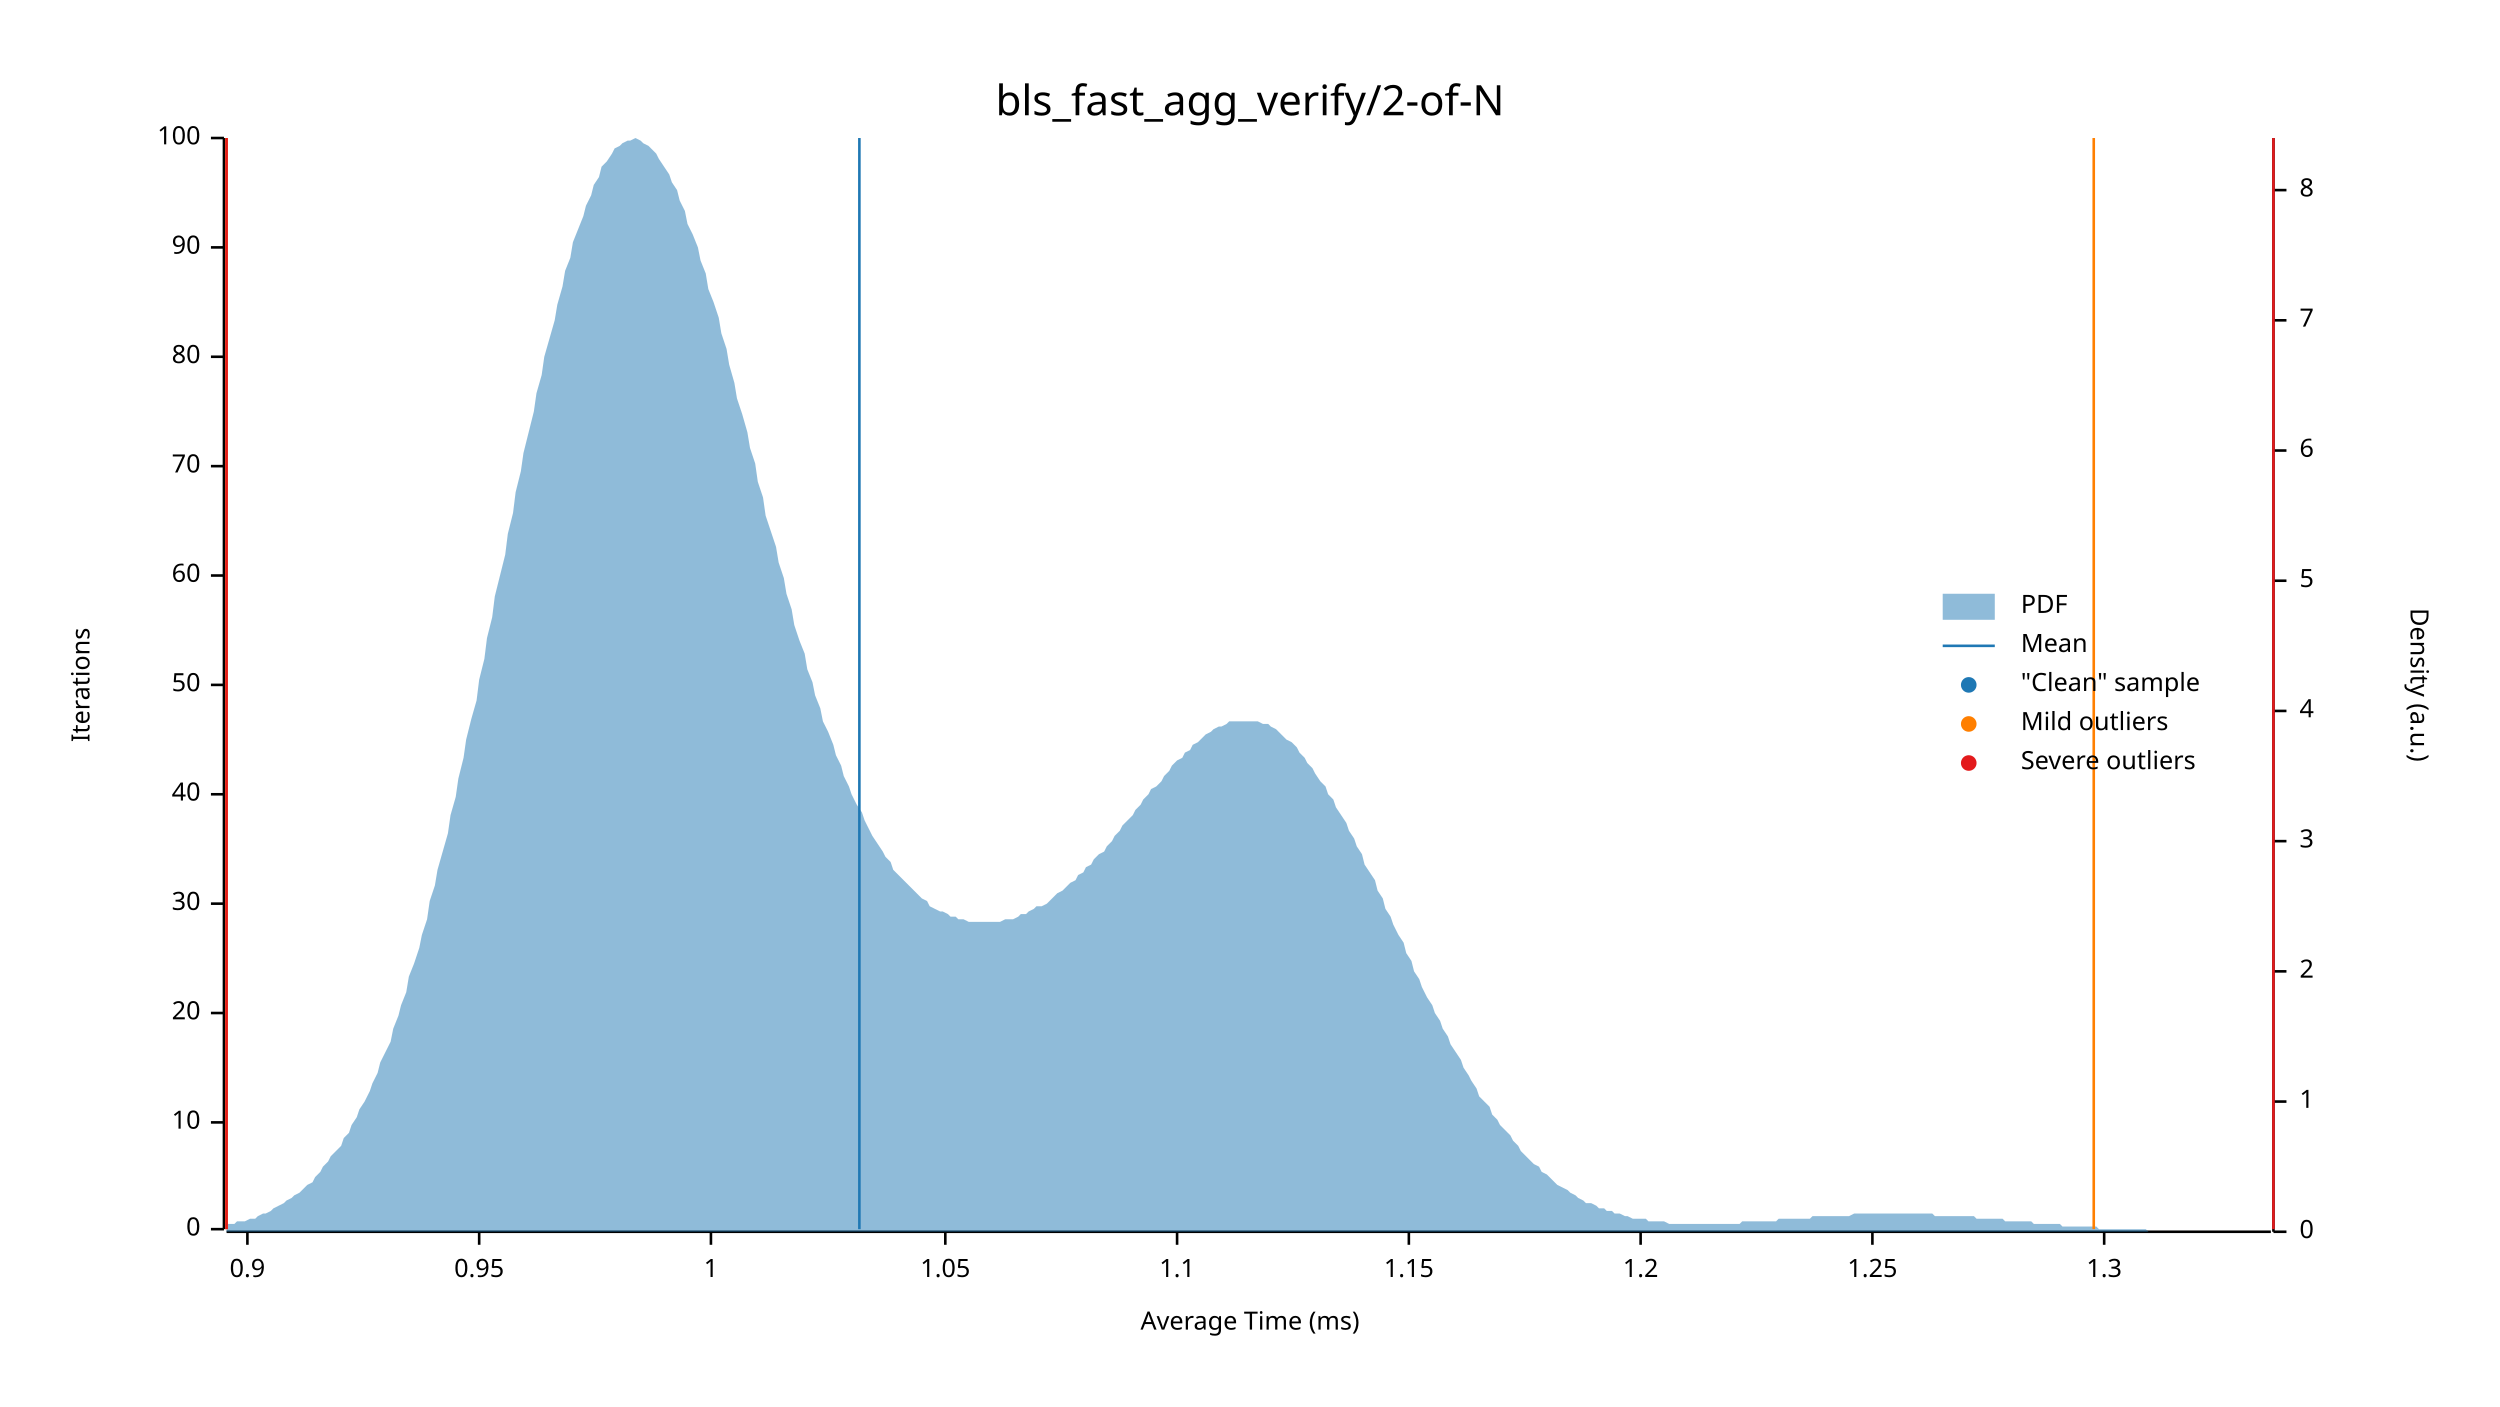
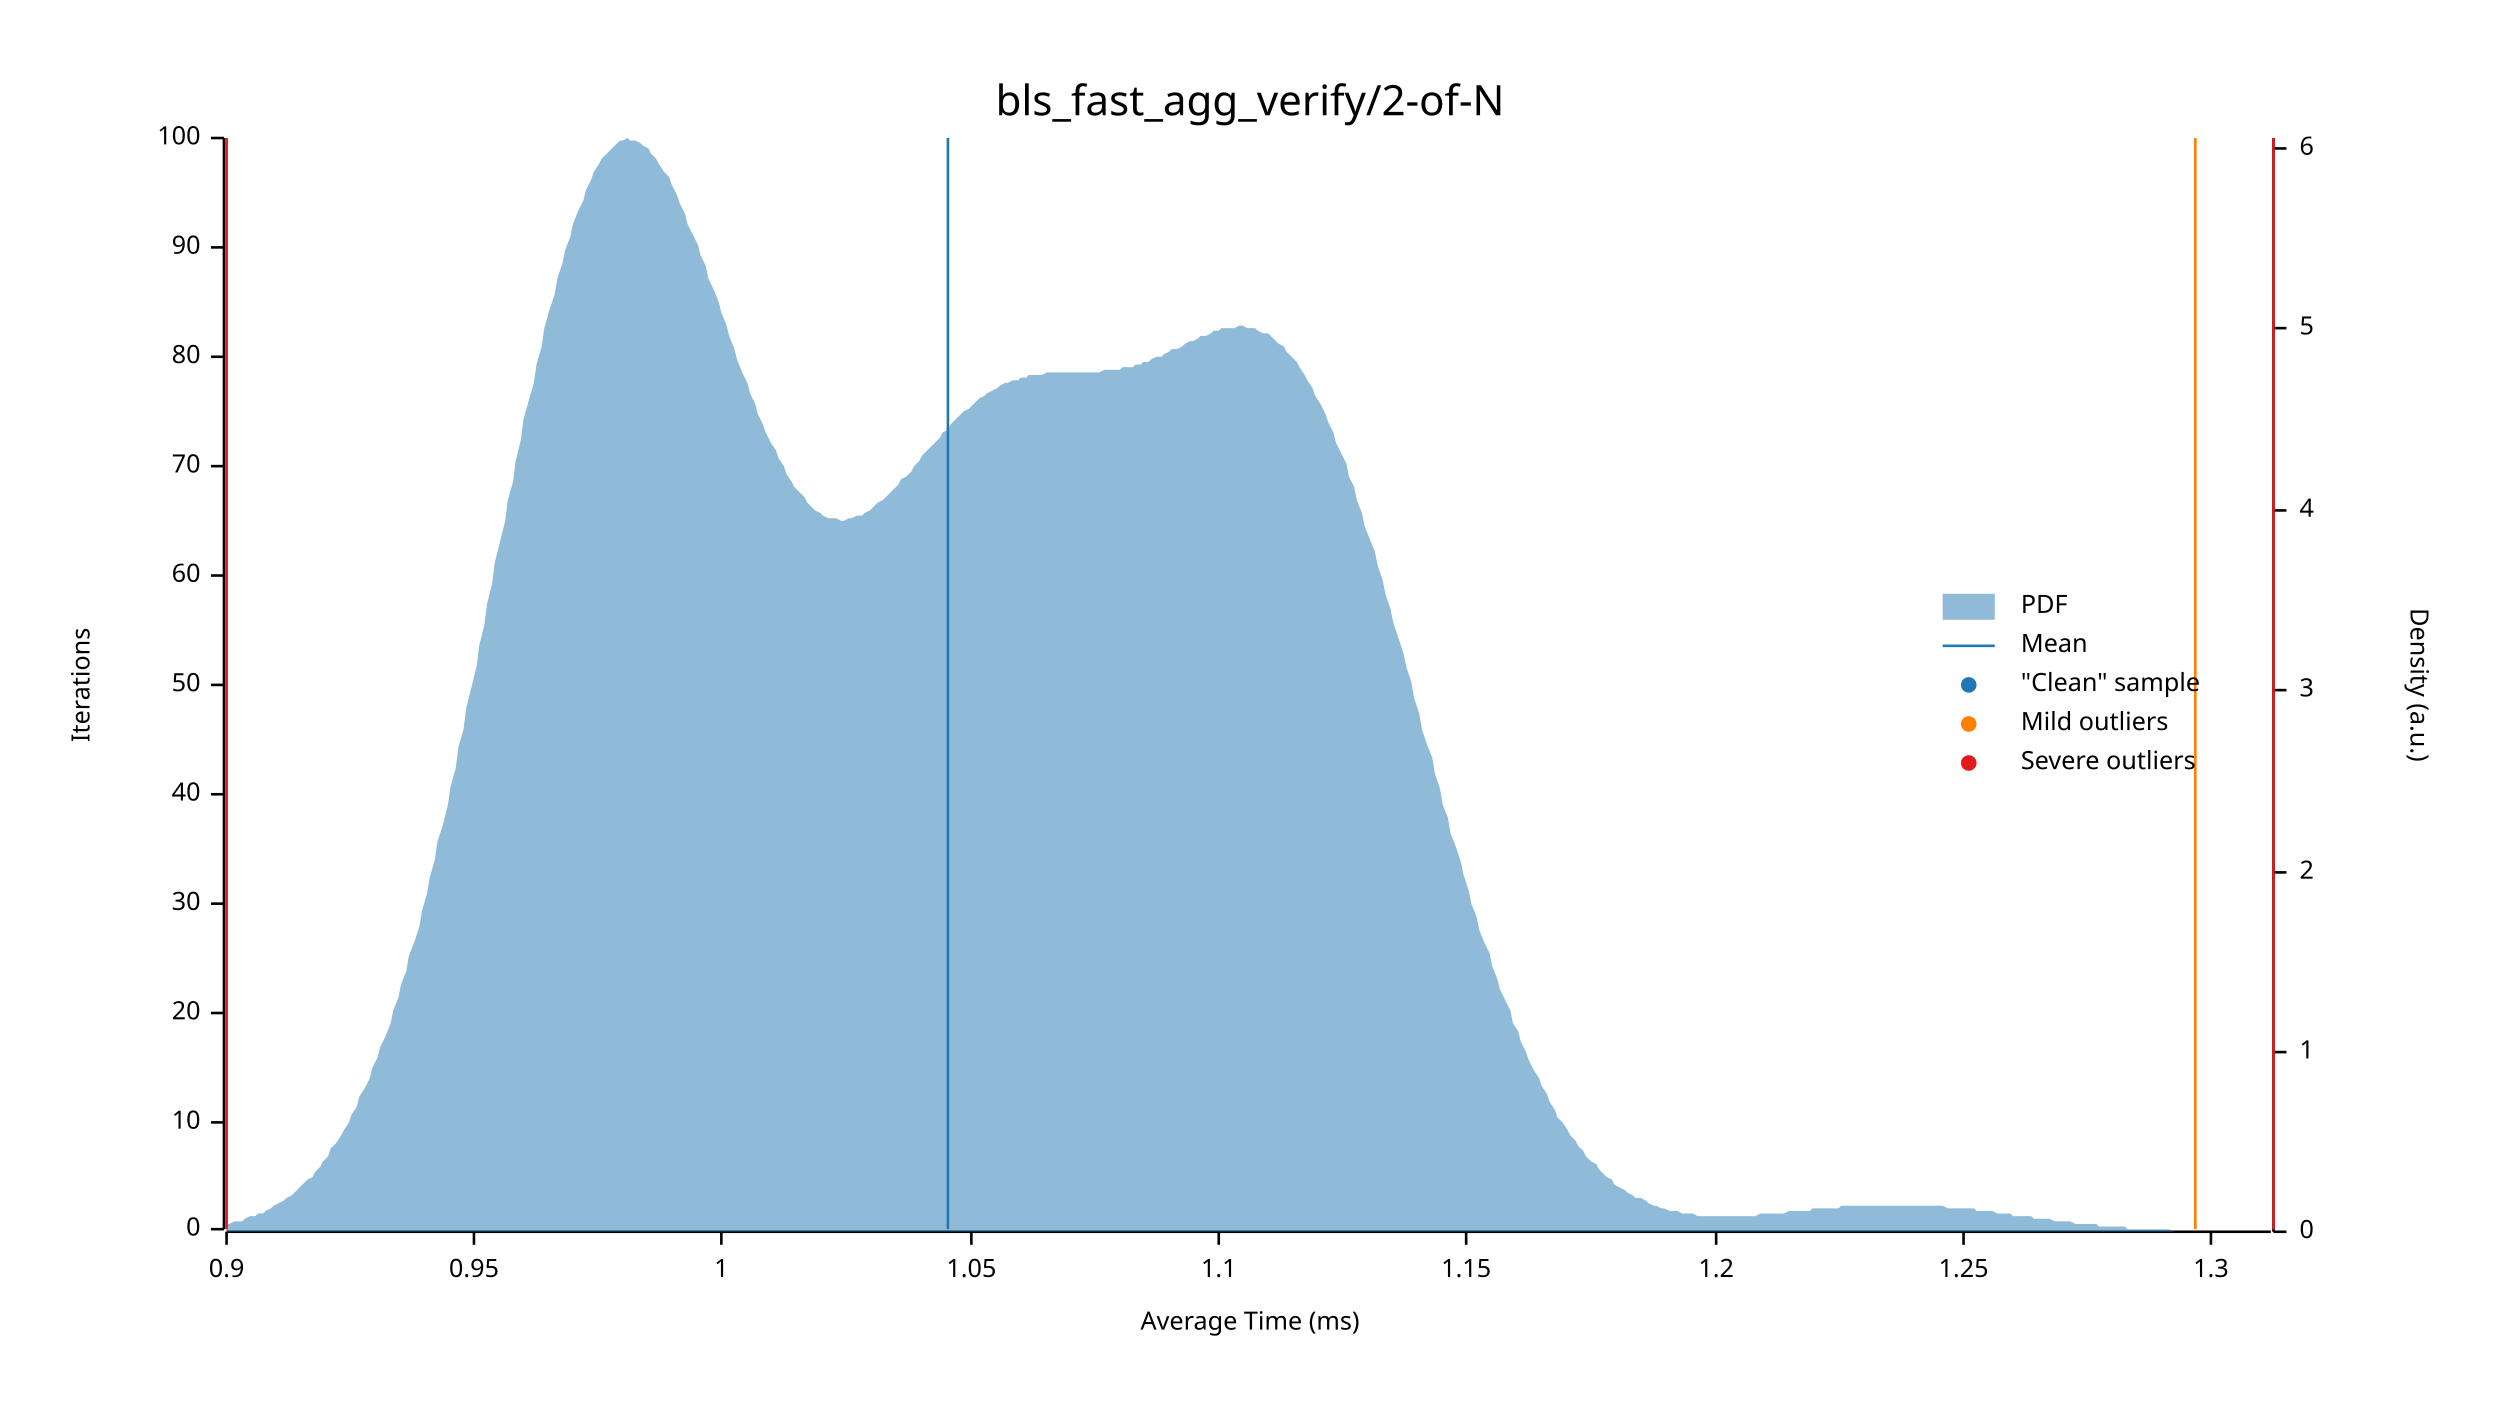
<svg xmlns="http://www.w3.org/2000/svg" width="960" height="540" viewBox="0 0 960 540">
  <text x="480" y="32" dy="0.76em" text-anchor="middle" font-family="sans-serif" font-size="16.129" opacity="1" fill="#000000">
bls_fast_agg_verify/2-of-N
</text>
  <text x="27" y="263" dy="0.76em" text-anchor="middle" font-family="sans-serif" font-size="9.677" opacity="1" fill="#000000" transform="rotate(270, 27, 263)">
Iterations
</text>
  <text x="480" y="513" dy="-0.5ex" text-anchor="middle" font-family="sans-serif" font-size="9.677" opacity="1" fill="#000000">
Average Time (ms)
</text>
  <polyline fill="none" opacity="1" stroke="#000000" stroke-width="1" points="86,53 86,472 " />
  <text x="77" y="472" dy="0.5ex" text-anchor="end" font-family="sans-serif" font-size="9.677" opacity="1" fill="#000000">
0
</text>
  <polyline fill="none" opacity="1" stroke="#000000" stroke-width="1" points="81,472 86,472 " />
  <text x="77" y="431" dy="0.5ex" text-anchor="end" font-family="sans-serif" font-size="9.677" opacity="1" fill="#000000">
10
</text>
  <polyline fill="none" opacity="1" stroke="#000000" stroke-width="1" points="81,431 86,431 " />
  <text x="77" y="389" dy="0.5ex" text-anchor="end" font-family="sans-serif" font-size="9.677" opacity="1" fill="#000000">
20
</text>
  <polyline fill="none" opacity="1" stroke="#000000" stroke-width="1" points="81,389 86,389 " />
  <text x="77" y="347" dy="0.5ex" text-anchor="end" font-family="sans-serif" font-size="9.677" opacity="1" fill="#000000">
30
</text>
  <polyline fill="none" opacity="1" stroke="#000000" stroke-width="1" points="81,347 86,347 " />
  <text x="77" y="305" dy="0.5ex" text-anchor="end" font-family="sans-serif" font-size="9.677" opacity="1" fill="#000000">
40
</text>
  <polyline fill="none" opacity="1" stroke="#000000" stroke-width="1" points="81,305 86,305 " />
  <text x="77" y="263" dy="0.5ex" text-anchor="end" font-family="sans-serif" font-size="9.677" opacity="1" fill="#000000">
50
</text>
  <polyline fill="none" opacity="1" stroke="#000000" stroke-width="1" points="81,263 86,263 " />
  <text x="77" y="221" dy="0.5ex" text-anchor="end" font-family="sans-serif" font-size="9.677" opacity="1" fill="#000000">
60
</text>
  <polyline fill="none" opacity="1" stroke="#000000" stroke-width="1" points="81,221 86,221 " />
  <text x="77" y="179" dy="0.5ex" text-anchor="end" font-family="sans-serif" font-size="9.677" opacity="1" fill="#000000">
70
</text>
  <polyline fill="none" opacity="1" stroke="#000000" stroke-width="1" points="81,179 86,179 " />
  <text x="77" y="137" dy="0.5ex" text-anchor="end" font-family="sans-serif" font-size="9.677" opacity="1" fill="#000000">
80
</text>
  <polyline fill="none" opacity="1" stroke="#000000" stroke-width="1" points="81,137 86,137 " />
  <text x="77" y="95" dy="0.5ex" text-anchor="end" font-family="sans-serif" font-size="9.677" opacity="1" fill="#000000">
90
</text>
  <polyline fill="none" opacity="1" stroke="#000000" stroke-width="1" points="81,95 86,95 " />
  <text x="77" y="53" dy="0.5ex" text-anchor="end" font-family="sans-serif" font-size="9.677" opacity="1" fill="#000000">
100
</text>
  <polyline fill="none" opacity="1" stroke="#000000" stroke-width="1" points="81,53 86,53 " />
  <polyline fill="none" opacity="1" stroke="#000000" stroke-width="1" points="87,473 872,473 " />
-   <text x="95" y="483" dy="0.76em" text-anchor="middle" font-family="sans-serif" font-size="9.677" opacity="1" fill="#000000">
+   <text x="87" y="483" dy="0.76em" text-anchor="middle" font-family="sans-serif" font-size="9.677" opacity="1" fill="#000000">
0.9
</text>
-   <polyline fill="none" opacity="1" stroke="#000000" stroke-width="1" points="95,473 95,478 " />
-   <text x="184" y="483" dy="0.76em" text-anchor="middle" font-family="sans-serif" font-size="9.677" opacity="1" fill="#000000">
+   <polyline fill="none" opacity="1" stroke="#000000" stroke-width="1" points="87,473 87,478 " />
+   <text x="182" y="483" dy="0.76em" text-anchor="middle" font-family="sans-serif" font-size="9.677" opacity="1" fill="#000000">
0.95
</text>
-   <polyline fill="none" opacity="1" stroke="#000000" stroke-width="1" points="184,473 184,478 " />
-   <text x="273" y="483" dy="0.76em" text-anchor="middle" font-family="sans-serif" font-size="9.677" opacity="1" fill="#000000">
+   <polyline fill="none" opacity="1" stroke="#000000" stroke-width="1" points="182,473 182,478 " />
+   <text x="277" y="483" dy="0.76em" text-anchor="middle" font-family="sans-serif" font-size="9.677" opacity="1" fill="#000000">
1
</text>
-   <polyline fill="none" opacity="1" stroke="#000000" stroke-width="1" points="273,473 273,478 " />
-   <text x="363" y="483" dy="0.76em" text-anchor="middle" font-family="sans-serif" font-size="9.677" opacity="1" fill="#000000">
+   <polyline fill="none" opacity="1" stroke="#000000" stroke-width="1" points="277,473 277,478 " />
+   <text x="373" y="483" dy="0.76em" text-anchor="middle" font-family="sans-serif" font-size="9.677" opacity="1" fill="#000000">
1.05
</text>
-   <polyline fill="none" opacity="1" stroke="#000000" stroke-width="1" points="363,473 363,478 " />
-   <text x="452" y="483" dy="0.76em" text-anchor="middle" font-family="sans-serif" font-size="9.677" opacity="1" fill="#000000">
+   <polyline fill="none" opacity="1" stroke="#000000" stroke-width="1" points="373,473 373,478 " />
+   <text x="468" y="483" dy="0.76em" text-anchor="middle" font-family="sans-serif" font-size="9.677" opacity="1" fill="#000000">
1.1
</text>
-   <polyline fill="none" opacity="1" stroke="#000000" stroke-width="1" points="452,473 452,478 " />
-   <text x="541" y="483" dy="0.76em" text-anchor="middle" font-family="sans-serif" font-size="9.677" opacity="1" fill="#000000">
+   <polyline fill="none" opacity="1" stroke="#000000" stroke-width="1" points="468,473 468,478 " />
+   <text x="563" y="483" dy="0.76em" text-anchor="middle" font-family="sans-serif" font-size="9.677" opacity="1" fill="#000000">
1.15
</text>
-   <polyline fill="none" opacity="1" stroke="#000000" stroke-width="1" points="541,473 541,478 " />
-   <text x="630" y="483" dy="0.76em" text-anchor="middle" font-family="sans-serif" font-size="9.677" opacity="1" fill="#000000">
+   <polyline fill="none" opacity="1" stroke="#000000" stroke-width="1" points="563,473 563,478 " />
+   <text x="659" y="483" dy="0.76em" text-anchor="middle" font-family="sans-serif" font-size="9.677" opacity="1" fill="#000000">
1.2
</text>
-   <polyline fill="none" opacity="1" stroke="#000000" stroke-width="1" points="630,473 630,478 " />
-   <text x="719" y="483" dy="0.76em" text-anchor="middle" font-family="sans-serif" font-size="9.677" opacity="1" fill="#000000">
+   <polyline fill="none" opacity="1" stroke="#000000" stroke-width="1" points="659,473 659,478 " />
+   <text x="754" y="483" dy="0.76em" text-anchor="middle" font-family="sans-serif" font-size="9.677" opacity="1" fill="#000000">
1.25
</text>
-   <polyline fill="none" opacity="1" stroke="#000000" stroke-width="1" points="719,473 719,478 " />
-   <text x="808" y="483" dy="0.76em" text-anchor="middle" font-family="sans-serif" font-size="9.677" opacity="1" fill="#000000">
+   <polyline fill="none" opacity="1" stroke="#000000" stroke-width="1" points="754,473 754,478 " />
+   <text x="849" y="483" dy="0.76em" text-anchor="middle" font-family="sans-serif" font-size="9.677" opacity="1" fill="#000000">
1.3
</text>
-   <polyline fill="none" opacity="1" stroke="#000000" stroke-width="1" points="808,473 808,478 " />
+   <polyline fill="none" opacity="1" stroke="#000000" stroke-width="1" points="849,473 849,478 " />
  <text x="933" y="263" dy="0.76em" text-anchor="middle" font-family="sans-serif" font-size="9.677" opacity="1" fill="#000000" transform="rotate(90, 933, 263)">
Density (a.u.)
</text>
  <polyline fill="none" opacity="1" stroke="#000000" stroke-width="1" points="873,53 873,473 " />
  <text x="883" y="473" dy="0.5ex" text-anchor="start" font-family="sans-serif" font-size="9.677" opacity="1" fill="#000000">
0
</text>
  <polyline fill="none" opacity="1" stroke="#000000" stroke-width="1" points="873,473 878,473 " />
-   <text x="883" y="423" dy="0.5ex" text-anchor="start" font-family="sans-serif" font-size="9.677" opacity="1" fill="#000000">
+   <text x="883" y="404" dy="0.5ex" text-anchor="start" font-family="sans-serif" font-size="9.677" opacity="1" fill="#000000">
1
</text>
-   <polyline fill="none" opacity="1" stroke="#000000" stroke-width="1" points="873,423 878,423 " />
-   <text x="883" y="373" dy="0.5ex" text-anchor="start" font-family="sans-serif" font-size="9.677" opacity="1" fill="#000000">
+   <polyline fill="none" opacity="1" stroke="#000000" stroke-width="1" points="873,404 878,404 " />
+   <text x="883" y="335" dy="0.5ex" text-anchor="start" font-family="sans-serif" font-size="9.677" opacity="1" fill="#000000">
2
</text>
-   <polyline fill="none" opacity="1" stroke="#000000" stroke-width="1" points="873,373 878,373 " />
-   <text x="883" y="323" dy="0.5ex" text-anchor="start" font-family="sans-serif" font-size="9.677" opacity="1" fill="#000000">
+   <polyline fill="none" opacity="1" stroke="#000000" stroke-width="1" points="873,335 878,335 " />
+   <text x="883" y="265" dy="0.5ex" text-anchor="start" font-family="sans-serif" font-size="9.677" opacity="1" fill="#000000">
3
</text>
-   <polyline fill="none" opacity="1" stroke="#000000" stroke-width="1" points="873,323 878,323 " />
-   <text x="883" y="273" dy="0.5ex" text-anchor="start" font-family="sans-serif" font-size="9.677" opacity="1" fill="#000000">
+   <polyline fill="none" opacity="1" stroke="#000000" stroke-width="1" points="873,265 878,265 " />
+   <text x="883" y="196" dy="0.5ex" text-anchor="start" font-family="sans-serif" font-size="9.677" opacity="1" fill="#000000">
4
</text>
-   <polyline fill="none" opacity="1" stroke="#000000" stroke-width="1" points="873,273 878,273 " />
-   <text x="883" y="223" dy="0.5ex" text-anchor="start" font-family="sans-serif" font-size="9.677" opacity="1" fill="#000000">
+   <polyline fill="none" opacity="1" stroke="#000000" stroke-width="1" points="873,196 878,196 " />
+   <text x="883" y="126" dy="0.5ex" text-anchor="start" font-family="sans-serif" font-size="9.677" opacity="1" fill="#000000">
5
</text>
-   <polyline fill="none" opacity="1" stroke="#000000" stroke-width="1" points="873,223 878,223 " />
-   <text x="883" y="173" dy="0.5ex" text-anchor="start" font-family="sans-serif" font-size="9.677" opacity="1" fill="#000000">
+   <polyline fill="none" opacity="1" stroke="#000000" stroke-width="1" points="873,126 878,126 " />
+   <text x="883" y="57" dy="0.5ex" text-anchor="start" font-family="sans-serif" font-size="9.677" opacity="1" fill="#000000">
6
</text>
-   <polyline fill="none" opacity="1" stroke="#000000" stroke-width="1" points="873,173 878,173 " />
-   <text x="883" y="123" dy="0.5ex" text-anchor="start" font-family="sans-serif" font-size="9.677" opacity="1" fill="#000000">
- 7
- </text>
-   <polyline fill="none" opacity="1" stroke="#000000" stroke-width="1" points="873,123 878,123 " />
-   <text x="883" y="73" dy="0.5ex" text-anchor="start" font-family="sans-serif" font-size="9.677" opacity="1" fill="#000000">
- 8
- </text>
-   <polyline fill="none" opacity="1" stroke="#000000" stroke-width="1" points="873,73 878,73 " />
-   <polygon opacity="0.5" fill="#1F78B4" points="87,470 88,470 90,470 91,469 93,469 94,469 96,468 98,468 99,467 101,466 102,466 104,465 105,464 107,463 109,462 110,461 112,460 113,459 115,458 116,457 118,455 120,454 121,452 123,450 124,448 126,446 127,444 129,442 131,440 132,437 134,435 135,432 137,429 138,426 140,423 142,419 143,416 145,412 146,408 148,404 150,400 151,395 153,390 154,386 156,381 157,375 159,370 161,364 162,359 164,353 165,346 167,340 168,334 170,327 172,320 173,313 175,306 176,299 178,291 179,284 181,276 183,269 184,261 186,253 187,245 189,237 190,229 192,221 194,213 195,205 197,197 198,189 200,181 201,174 203,166 205,158 206,151 208,144 209,137 211,130 213,123 214,117 216,110 217,104 219,99 220,93 222,88 224,83 225,79 227,75 228,71 230,68 231,64 233,62 235,59 236,57 238,56 239,55 241,54 242,54 244,53 246,54 247,55 249,56 250,57 252,59 253,61 255,64 257,67 258,70 260,73 261,77 263,81 264,86 266,90 268,95 269,100 271,105 272,111 274,116 276,122 277,128 279,134 280,140 282,147 283,153 285,159 287,166 288,172 290,178 291,185 293,191 294,198 296,204 298,210 299,216 301,222 302,228 304,234 305,240 307,246 309,251 310,257 312,262 313,267 315,272 316,277 318,281 320,286 321,290 323,294 324,298 326,302 327,305 329,309 331,312 332,315 334,319 335,321 337,324 339,327 340,329 342,331 343,334 345,336 346,337 348,339 350,341 351,342 353,344 354,345 356,346 357,348 359,349 361,350 362,350 364,351 365,352 367,352 368,353 370,353 372,354 373,354 375,354 376,354 378,354 379,354 381,354 383,354 384,354 386,353 387,353 389,353 391,352 392,351 394,351 395,350 397,349 398,348 400,348 402,347 403,346 405,344 406,343 408,342 409,341 411,339 413,338 414,336 416,335 417,333 419,332 420,330 422,328 424,327 425,325 427,323 428,321 430,319 431,317 433,315 435,313 436,311 438,309 439,307 441,305 442,303 444,302 446,300 447,298 449,296 450,294 452,292 454,291 455,289 457,288 458,286 460,285 461,284 463,282 465,281 466,280 468,279 469,279 471,278 472,277 474,277 476,277 477,277 479,277 480,277 482,277 483,277 485,278 487,278 488,279 490,280 491,281 493,283 494,284 496,285 498,287 499,289 501,291 502,293 504,295 505,297 507,300 509,302 510,305 512,307 513,310 515,313 517,316 518,319 520,322 521,325 523,328 524,332 526,335 528,338 529,342 531,345 532,349 534,352 535,355 537,359 539,362 540,366 542,369 543,373 545,376 546,379 548,383 550,386 551,389 553,392 554,395 556,398 557,401 559,404 561,407 562,410 564,413 565,415 567,418 568,421 570,423 572,425 573,428 575,430 576,432 578,434 580,436 581,438 583,440 584,442 586,444 587,445 589,447 591,448 592,450 594,451 595,452 597,454 598,455 600,456 602,457 603,458 605,459 606,460 608,461 609,462 611,462 613,463 614,464 616,464 617,465 619,465 620,466 622,466 624,467 625,467 627,468 628,468 630,468 632,468 633,469 635,469 636,469 638,469 639,469 641,470 643,470 644,470 646,470 647,470 649,470 650,470 652,470 654,470 655,470 657,470 658,470 660,470 661,470 663,470 665,470 666,470 668,470 669,469 671,469 672,469 674,469 676,469 677,469 679,469 680,469 682,469 683,468 685,468 687,468 688,468 690,468 691,468 693,468 695,468 696,467 698,467 699,467 701,467 702,467 704,467 706,467 707,467 709,467 710,467 712,466 713,466 715,466 717,466 718,466 720,466 721,466 723,466 724,466 726,466 728,466 729,466 731,466 732,466 734,466 735,466 737,466 739,466 740,466 742,466 743,467 745,467 746,467 748,467 750,467 751,467 753,467 754,467 756,467 758,467 759,468 761,468 762,468 764,468 765,468 767,468 769,468 770,469 772,469 773,469 775,469 776,469 778,469 780,469 781,470 783,470 784,470 786,470 787,470 789,470 791,470 792,471 794,471 795,471 797,471 798,471 800,471 802,471 803,471 805,471 806,472 808,472 809,472 811,472 813,472 814,472 816,472 817,472 819,472 821,472 822,472 824,472 825,473 827,473 828,473 830,473 832,473 833,473 835,473 836,473 838,473 839,473 841,473 843,473 844,473 846,473 847,473 849,473 850,473 852,473 854,473 855,473 857,473 858,473 860,473 861,473 863,473 865,473 866,473 868,473 869,473 871,473 873,473 873,473 87,473 " />
-   <polyline fill="none" opacity="1" stroke="#1F78B4" stroke-width="1" points="330,472 330,53 " />
+   <polyline fill="none" opacity="1" stroke="#000000" stroke-width="1" points="873,57 878,57 " />
+   <polygon opacity="0.5" fill="#1F78B4" points="87,470 88,470 90,469 91,469 93,469 94,468 96,467 98,467 99,466 101,466 102,465 104,464 105,463 107,462 109,461 110,460 112,459 113,458 115,456 116,455 118,453 120,452 121,450 123,448 124,446 126,444 127,441 129,439 131,436 132,434 134,431 135,428 137,425 138,421 140,418 142,414 143,410 145,406 146,402 148,398 150,393 151,388 153,383 154,378 156,373 157,367 159,362 161,356 162,350 164,343 165,337 167,330 168,323 170,317 172,309 173,302 175,295 176,287 178,280 179,272 181,264 183,256 184,248 186,240 187,232 189,224 190,216 192,208 194,200 195,192 197,185 198,177 200,169 201,161 203,154 205,147 206,140 208,133 209,126 211,119 213,113 214,107 216,101 217,96 219,91 220,86 222,81 224,77 225,73 227,69 228,66 230,63 231,61 233,59 235,57 236,56 238,54 239,54 241,53 242,54 244,54 246,55 247,56 249,57 250,59 252,61 253,63 255,66 257,68 258,71 260,75 261,78 263,82 264,86 266,90 268,94 269,98 271,102 272,107 274,111 276,116 277,120 279,125 280,129 282,134 283,138 285,143 287,147 288,151 290,155 291,159 293,163 294,166 296,170 298,173 299,176 301,179 302,182 304,185 305,187 307,189 309,191 310,193 312,195 313,196 315,197 316,198 318,199 320,199 321,199 323,200 324,200 326,199 327,199 329,198 331,198 332,197 334,196 335,195 337,193 339,192 340,191 342,189 343,188 345,186 346,184 348,183 350,181 351,179 353,177 354,175 356,173 357,172 359,170 361,168 362,166 364,165 365,163 367,161 368,160 370,158 372,157 373,156 375,154 376,153 378,152 379,151 381,150 383,149 384,148 386,147 387,147 389,146 391,146 392,145 394,145 395,144 397,144 398,144 400,144 402,143 403,143 405,143 406,143 408,143 409,143 411,143 413,143 414,143 416,143 417,143 419,143 420,143 422,143 424,142 425,142 427,142 428,142 430,142 431,141 433,141 435,141 436,140 438,140 439,139 441,139 442,138 444,137 446,137 447,136 449,135 450,134 452,134 454,133 455,132 457,131 458,131 460,130 461,129 463,129 465,128 466,127 468,127 469,126 471,126 472,126 474,126 476,125 477,125 479,126 480,126 482,126 483,127 485,128 487,128 488,129 490,131 491,132 493,133 494,135 496,137 498,139 499,141 501,144 502,146 504,149 505,152 507,155 509,159 510,162 512,166 513,170 515,174 517,178 518,183 520,187 521,192 523,197 524,202 526,207 528,212 529,217 531,223 532,228 534,234 535,239 537,245 539,251 540,256 542,262 543,268 545,274 546,280 548,286 550,291 551,297 553,303 554,309 556,314 557,320 559,325 561,331 562,336 564,342 565,347 567,352 568,357 570,362 572,366 573,371 575,376 576,380 578,384 580,388 581,393 583,396 584,400 586,404 587,407 589,411 591,414 592,417 594,420 595,423 597,426 598,429 600,431 602,434 603,436 605,438 606,440 608,442 609,444 611,446 613,447 614,449 616,451 617,452 619,453 620,455 622,456 624,457 625,458 627,459 628,460 630,460 632,461 633,462 635,463 636,463 638,464 639,464 641,465 643,465 644,465 646,466 647,466 649,466 650,466 652,467 654,467 655,467 657,467 658,467 660,467 661,467 663,467 665,467 666,467 668,467 669,467 671,467 672,467 674,467 676,466 677,466 679,466 680,466 682,466 683,466 685,466 687,465 688,465 690,465 691,465 693,465 695,465 696,464 698,464 699,464 701,464 702,464 704,464 706,464 707,463 709,463 710,463 712,463 713,463 715,463 717,463 718,463 720,463 721,463 723,463 724,463 726,463 728,463 729,463 731,463 732,463 734,463 735,463 737,463 739,463 740,463 742,463 743,463 745,463 746,463 748,464 750,464 751,464 753,464 754,464 756,464 758,464 759,465 761,465 762,465 764,465 765,465 767,466 769,466 770,466 772,466 773,467 775,467 776,467 778,467 780,467 781,468 783,468 784,468 786,468 787,468 789,469 791,469 792,469 794,469 795,469 797,470 798,470 800,470 802,470 803,470 805,470 806,471 808,471 809,471 811,471 813,471 814,471 816,471 817,472 819,472 821,472 822,472 824,472 825,472 827,472 828,472 830,472 832,472 833,472 835,473 836,473 838,473 839,473 841,473 843,473 844,473 846,473 847,473 849,473 850,473 852,473 854,473 855,473 857,473 858,473 860,473 861,473 863,473 865,473 866,473 868,473 869,473 871,473 873,473 873,473 87,473 " />
+   <polyline fill="none" opacity="1" stroke="#1F78B4" stroke-width="1" points="364,472 364,53 " />
  <polyline fill="none" opacity="1" stroke="#FF7F00" stroke-width="1" points="87,472 87,53 " />
-   <polyline fill="none" opacity="1" stroke="#FF7F00" stroke-width="1" points="804,472 804,53 " />
+   <polyline fill="none" opacity="1" stroke="#FF7F00" stroke-width="1" points="843,472 843,53 " />
  <polyline fill="none" opacity="1" stroke="#E31A1C" stroke-width="1" points="87,472 87,53 " />
  <polyline fill="none" opacity="1" stroke="#E31A1C" stroke-width="1" points="873,472 873,53 " />
  <text x="776" y="228" dy="0.76em" text-anchor="start" font-family="sans-serif" font-size="9.677" opacity="1" fill="#000000">
PDF
</text>
  <text x="776" y="243" dy="0.76em" text-anchor="start" font-family="sans-serif" font-size="9.677" opacity="1" fill="#000000">
Mean
</text>
  <text x="776" y="258" dy="0.76em" text-anchor="start" font-family="sans-serif" font-size="9.677" opacity="1" fill="#000000">
"Clean" sample
</text>
  <text x="776" y="273" dy="0.76em" text-anchor="start" font-family="sans-serif" font-size="9.677" opacity="1" fill="#000000">
Mild outliers
</text>
  <text x="776" y="288" dy="0.76em" text-anchor="start" font-family="sans-serif" font-size="9.677" opacity="1" fill="#000000">
Severe outliers
</text>
  <rect x="746" y="228" width="20" height="10" opacity="0.5" fill="#1F78B4" stroke="none" />
  <polyline fill="none" opacity="1" stroke="#1F78B4" stroke-width="1" points="746,248 766,248 " />
  <circle cx="756" cy="263" r="3" opacity="1" fill="#1F78B4" stroke="none" stroke-width="1" />
  <circle cx="756" cy="278" r="3" opacity="1" fill="#FF7F00" stroke="none" stroke-width="1" />
  <circle cx="756" cy="293" r="3" opacity="1" fill="#E31A1C" stroke="none" stroke-width="1" />
</svg>
